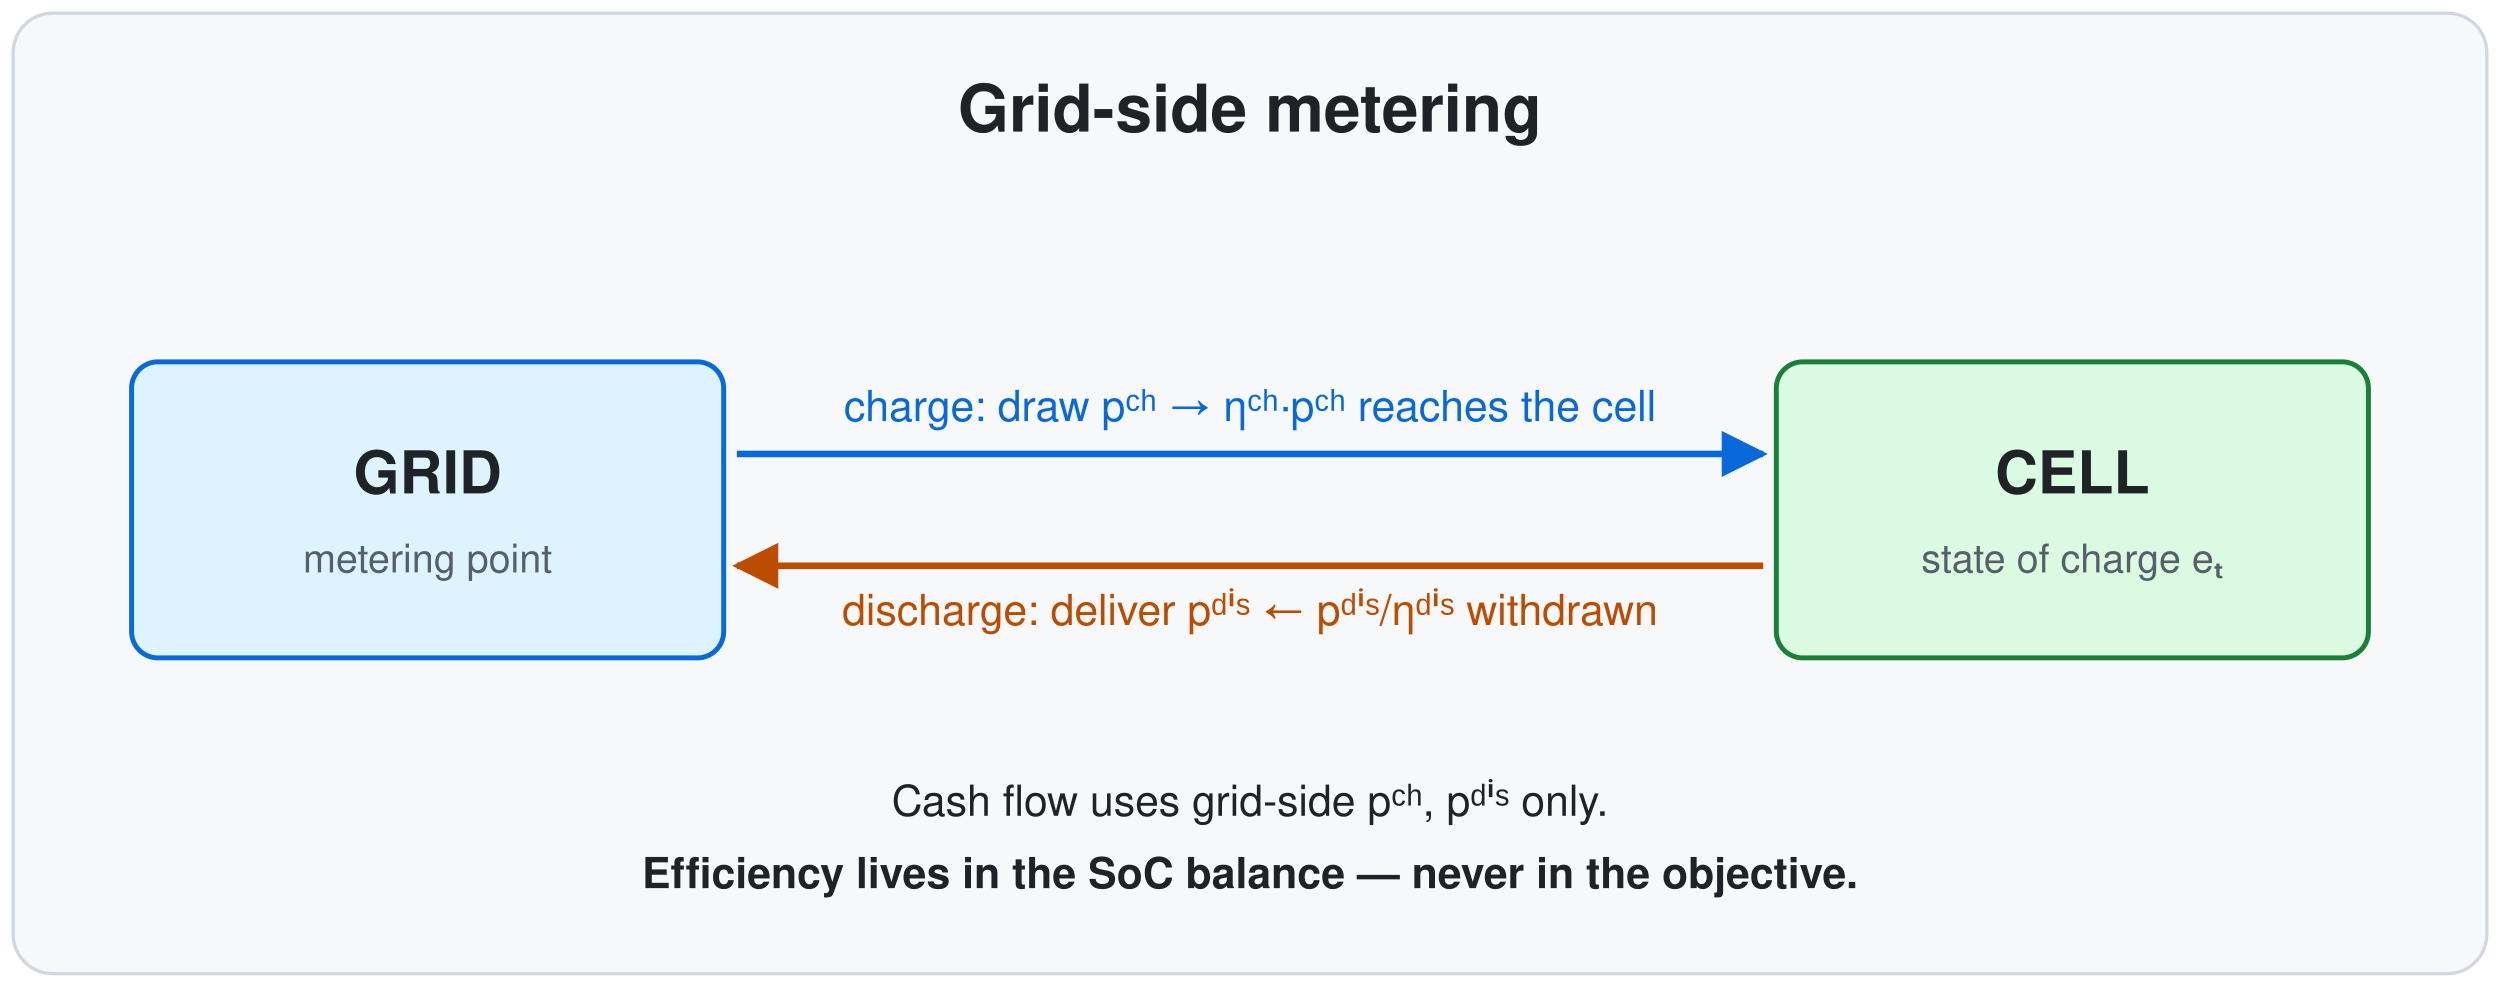
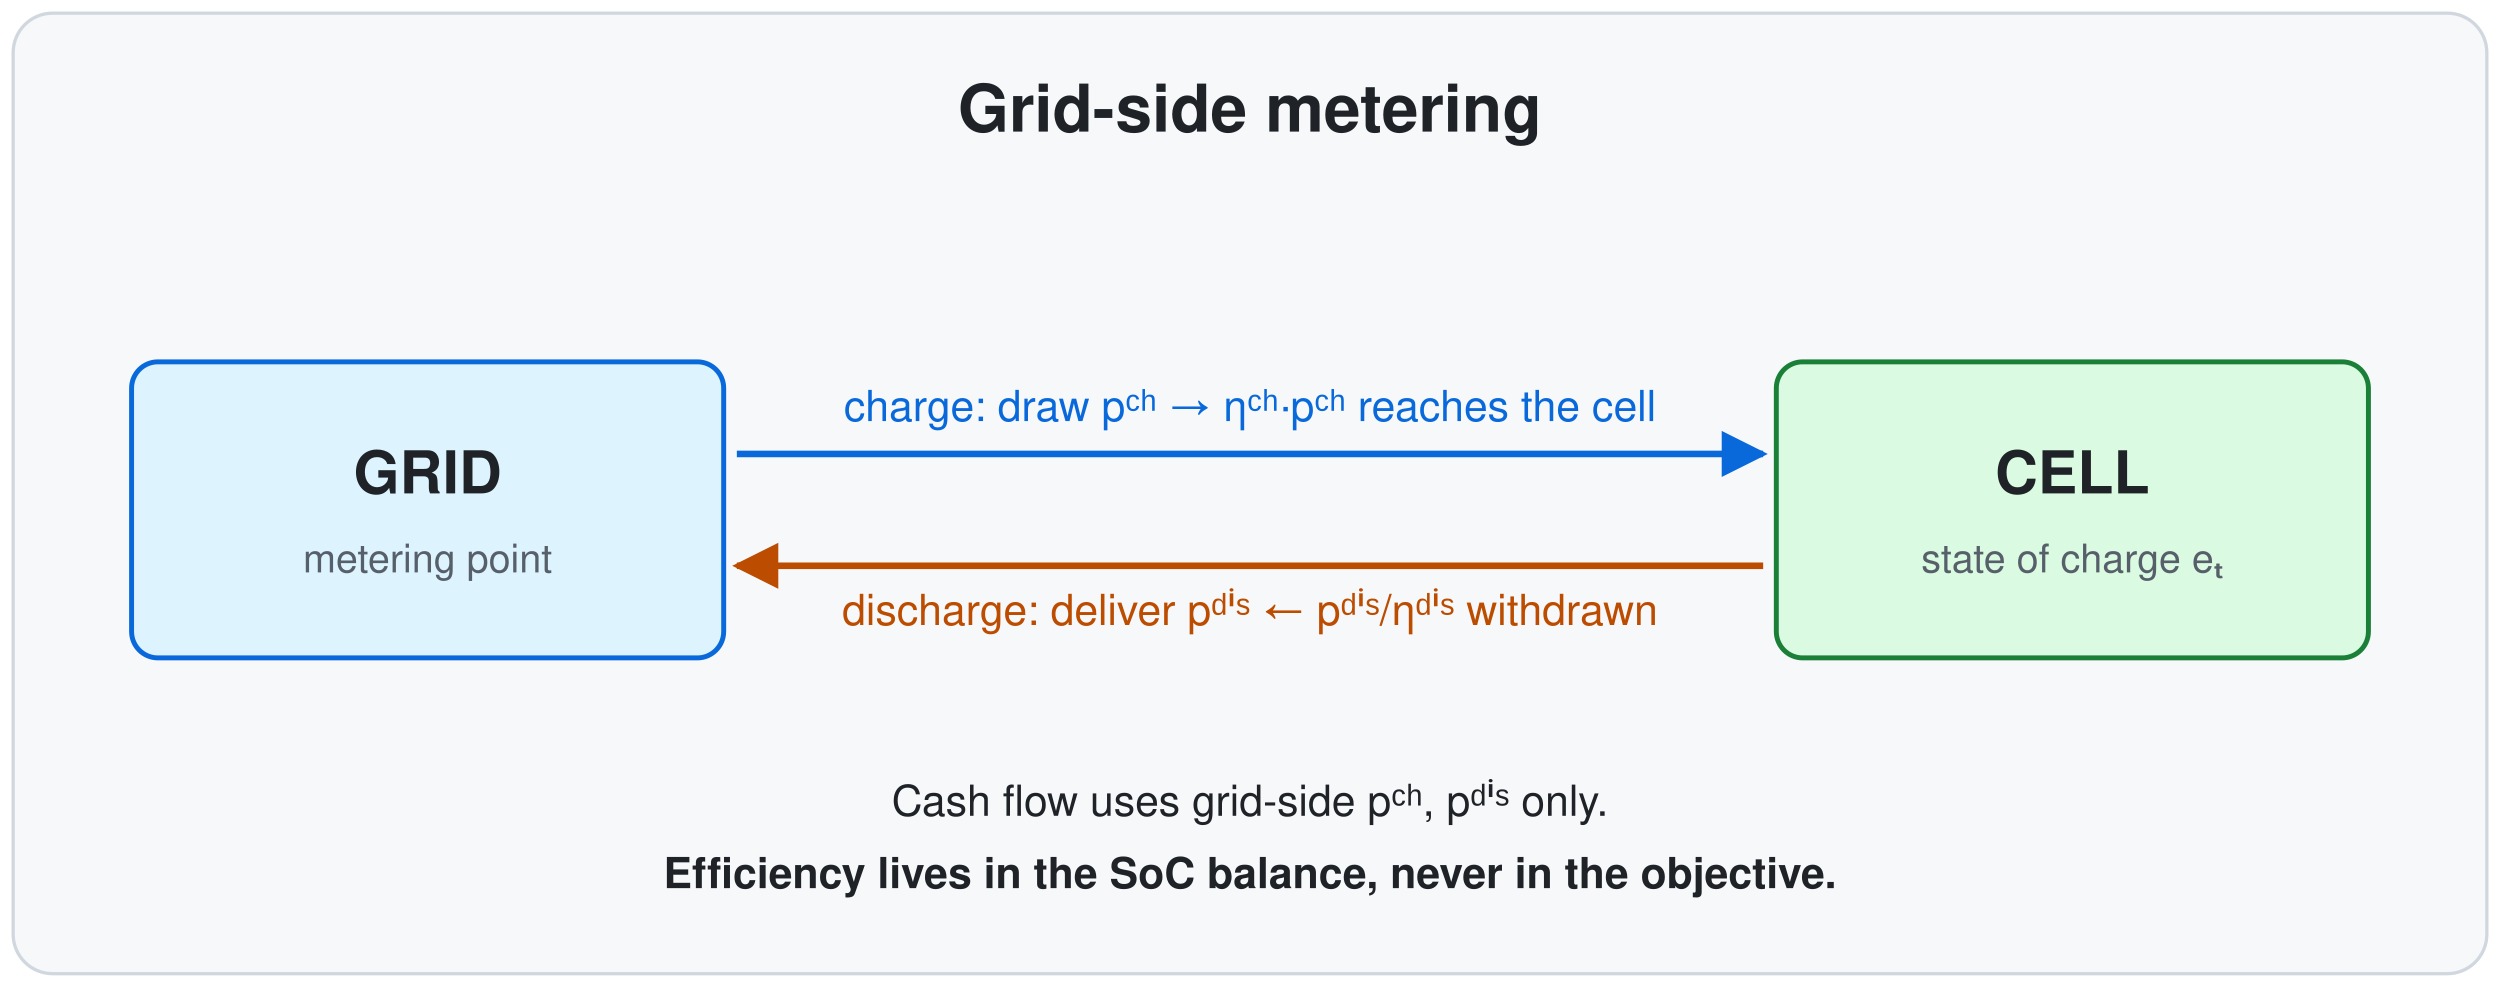
<svg xmlns="http://www.w3.org/2000/svg" viewBox="0 0 760 300" font-family="-apple-system, Segoe UI, Helvetica, Arial, sans-serif">
  <defs>
    <marker id="arrowBlue" viewBox="0 0 10 10" refX="9" refY="5" markerWidth="7" markerHeight="7" orient="auto-start-reverse">
      <path d="M0,0 L10,5 L0,10 z" fill="#0969da" />
    </marker>
    <marker id="arrowOrange" viewBox="0 0 10 10" refX="9" refY="5" markerWidth="7" markerHeight="7" orient="auto-start-reverse">
      <path d="M0,0 L10,5 L0,10 z" fill="#bc4c00" />
    </marker>
  </defs>
  <rect x="4" y="4" width="752" height="292" rx="12" fill="#f6f8fa" stroke="#d0d7de" />
  <text x="380" y="40" text-anchor="middle" font-size="20" font-weight="700" fill="#1f2328">Grid-side metering</text>
  <rect x="40" y="110" width="180" height="90" rx="8" fill="#ddf4ff" stroke="#0969da" stroke-width="1.5" />
  <text x="130" y="150" text-anchor="middle" font-size="18" font-weight="700" fill="#1f2328">GRID</text>
  <text x="130" y="174" text-anchor="middle" font-size="12" fill="#57606a">metering point</text>
  <rect x="540" y="110" width="180" height="90" rx="8" fill="#dafbe1" stroke="#1a7f37" stroke-width="1.5" />
  <text x="630" y="150" text-anchor="middle" font-size="18" font-weight="700" fill="#1f2328">CELL</text>
  <text x="630" y="174" text-anchor="middle" font-size="12" fill="#57606a">state of charge eₜ</text>
  <line x1="224" y1="138" x2="536" y2="138" stroke="#0969da" stroke-width="2" marker-end="url(#arrowBlue)" />
  <text x="380" y="128" text-anchor="middle" font-size="13" fill="#0969da">charge:  draw pᶜʰ  →  ηᶜʰ·pᶜʰ reaches the cell</text>
  <line x1="536" y1="172" x2="224" y2="172" stroke="#bc4c00" stroke-width="2" marker-end="url(#arrowOrange)" />
  <text x="380" y="190" text-anchor="middle" font-size="13" fill="#bc4c00">discharge:  deliver pᵈⁱˢ  ←  pᵈⁱˢ/ηᵈⁱˢ withdrawn</text>
  <text x="380" y="248" text-anchor="middle" font-size="13" fill="#1f2328">Cash flow uses grid-side pᶜʰ, pᵈⁱˢ only.</text>
-   <text x="380" y="270" text-anchor="middle" font-size="13" font-weight="600" fill="#1f2328">Efficiency lives in the SoC balance — never in the objective.</text>
+   <text x="380" y="270" text-anchor="middle" font-size="13" font-weight="600" fill="#1f2328">Efficiency lives in the SoC balance, never in the objective.</text>
</svg>
